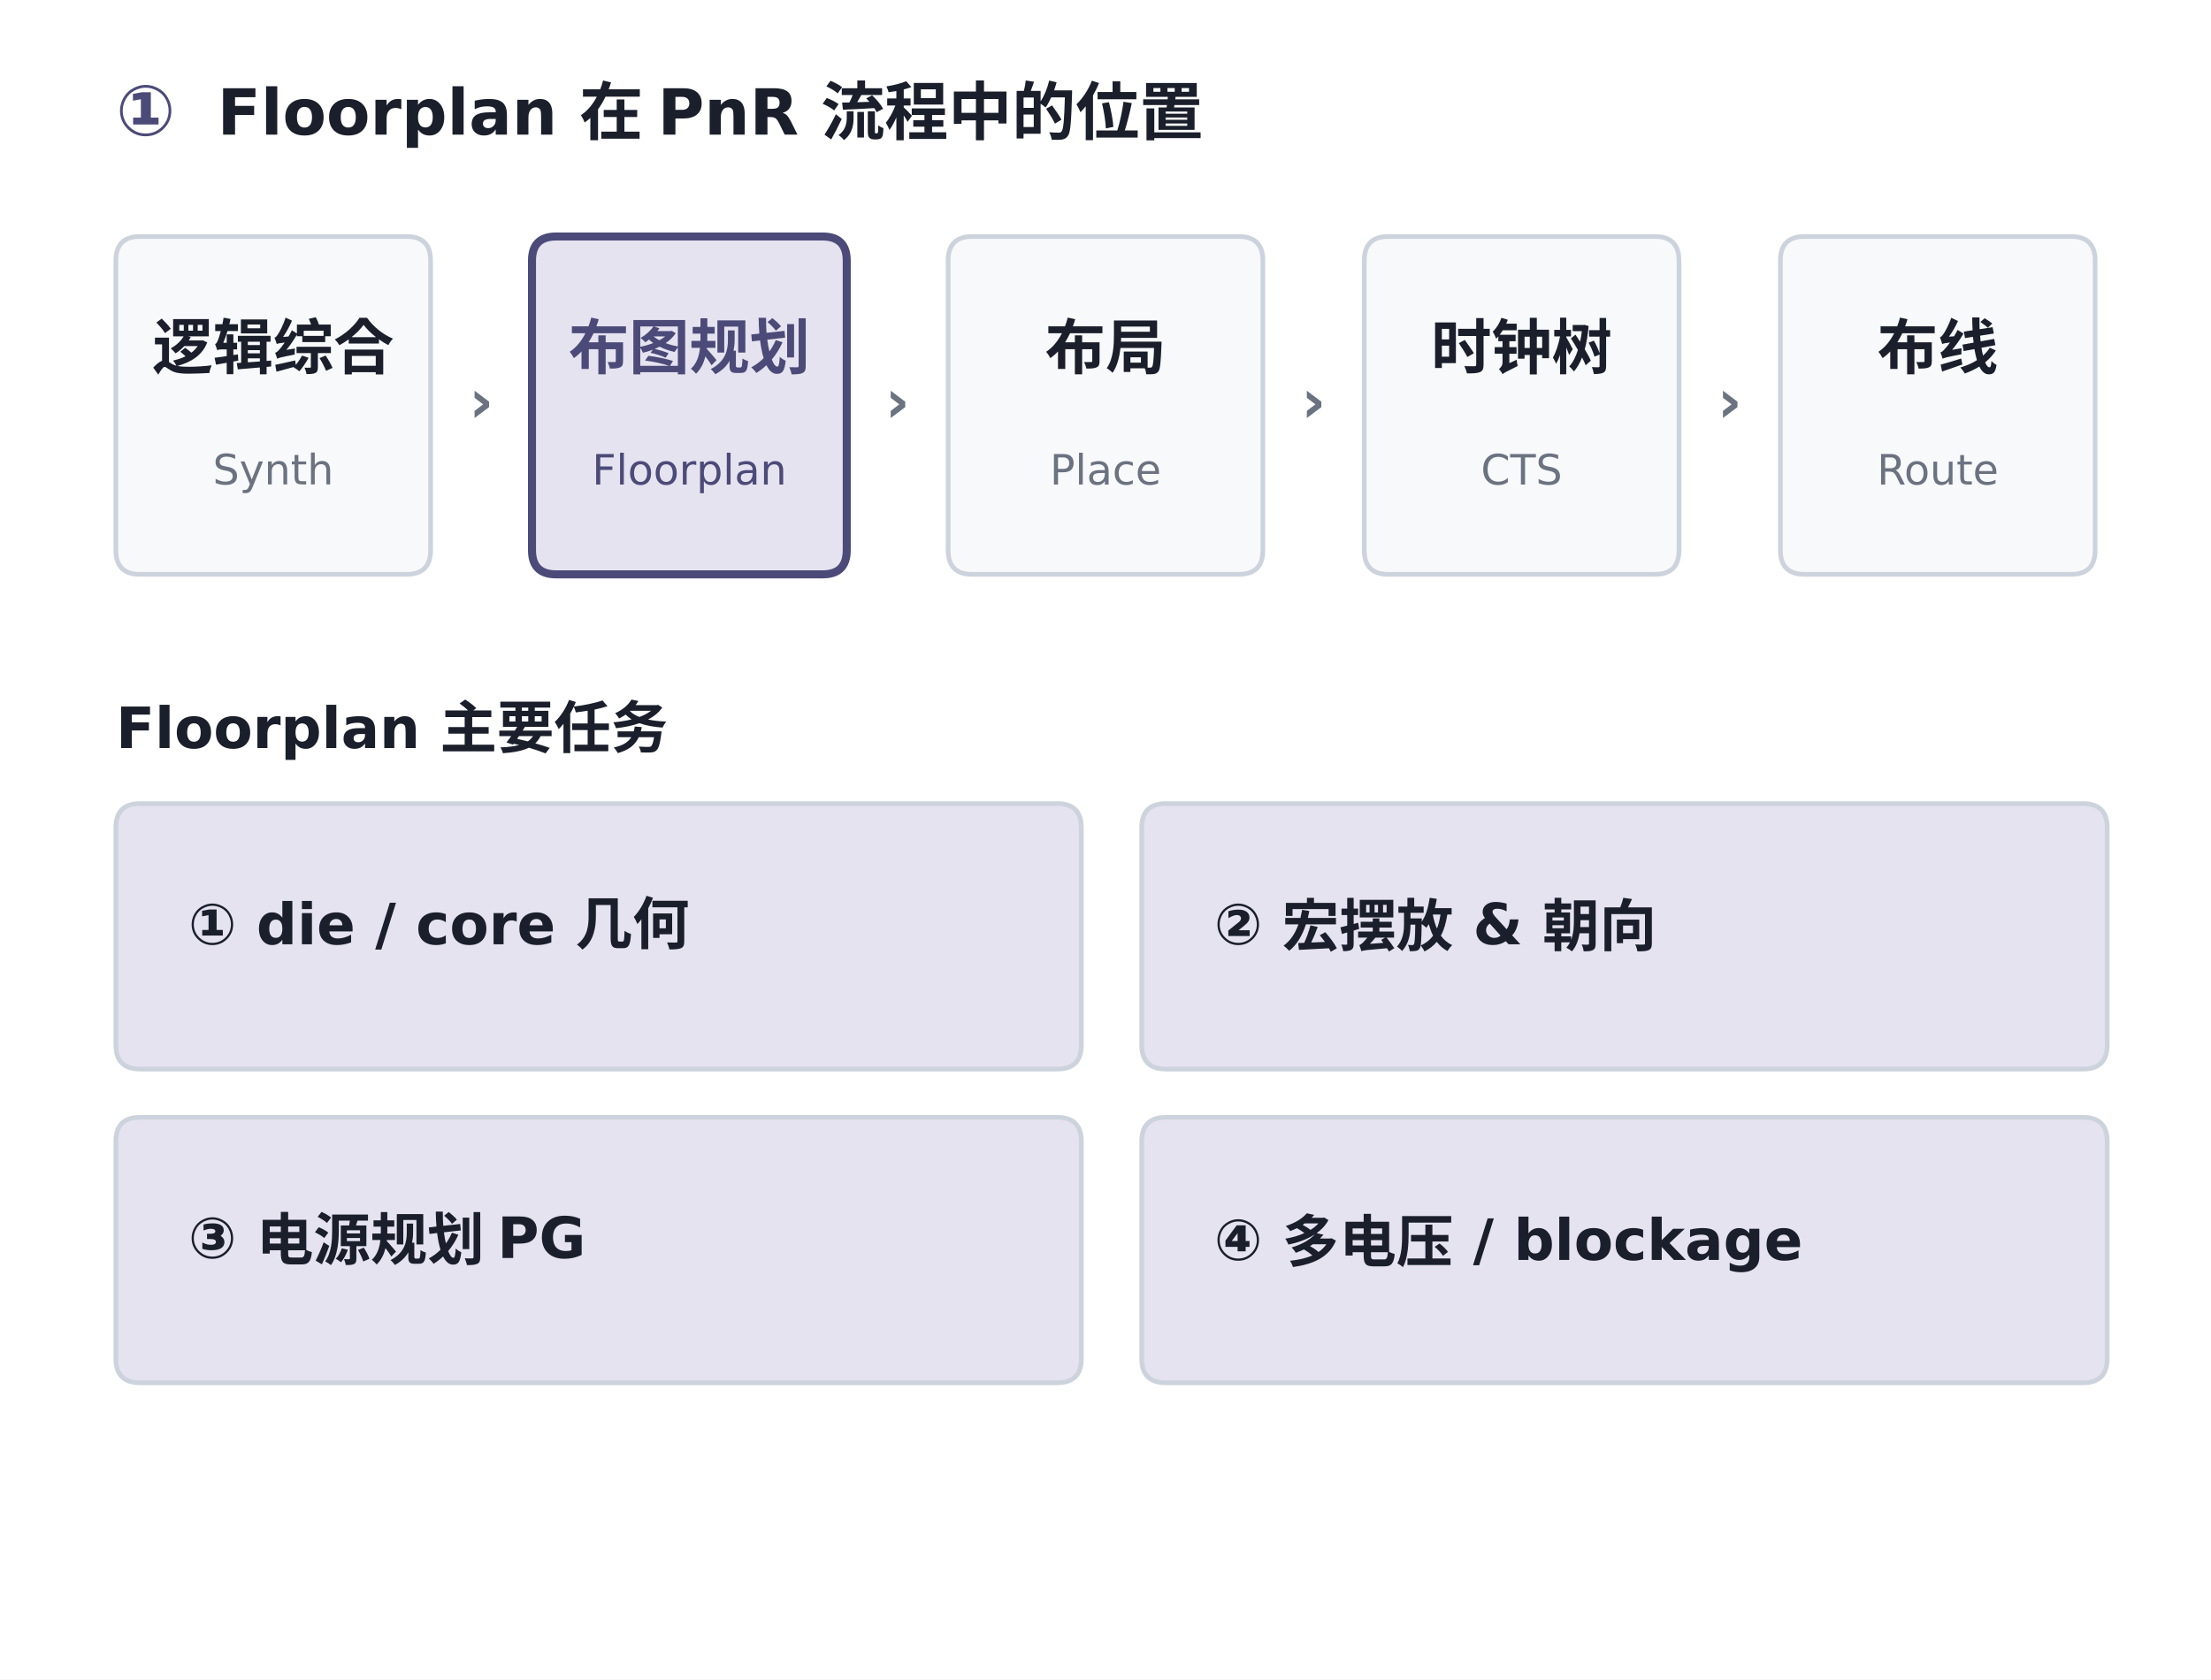
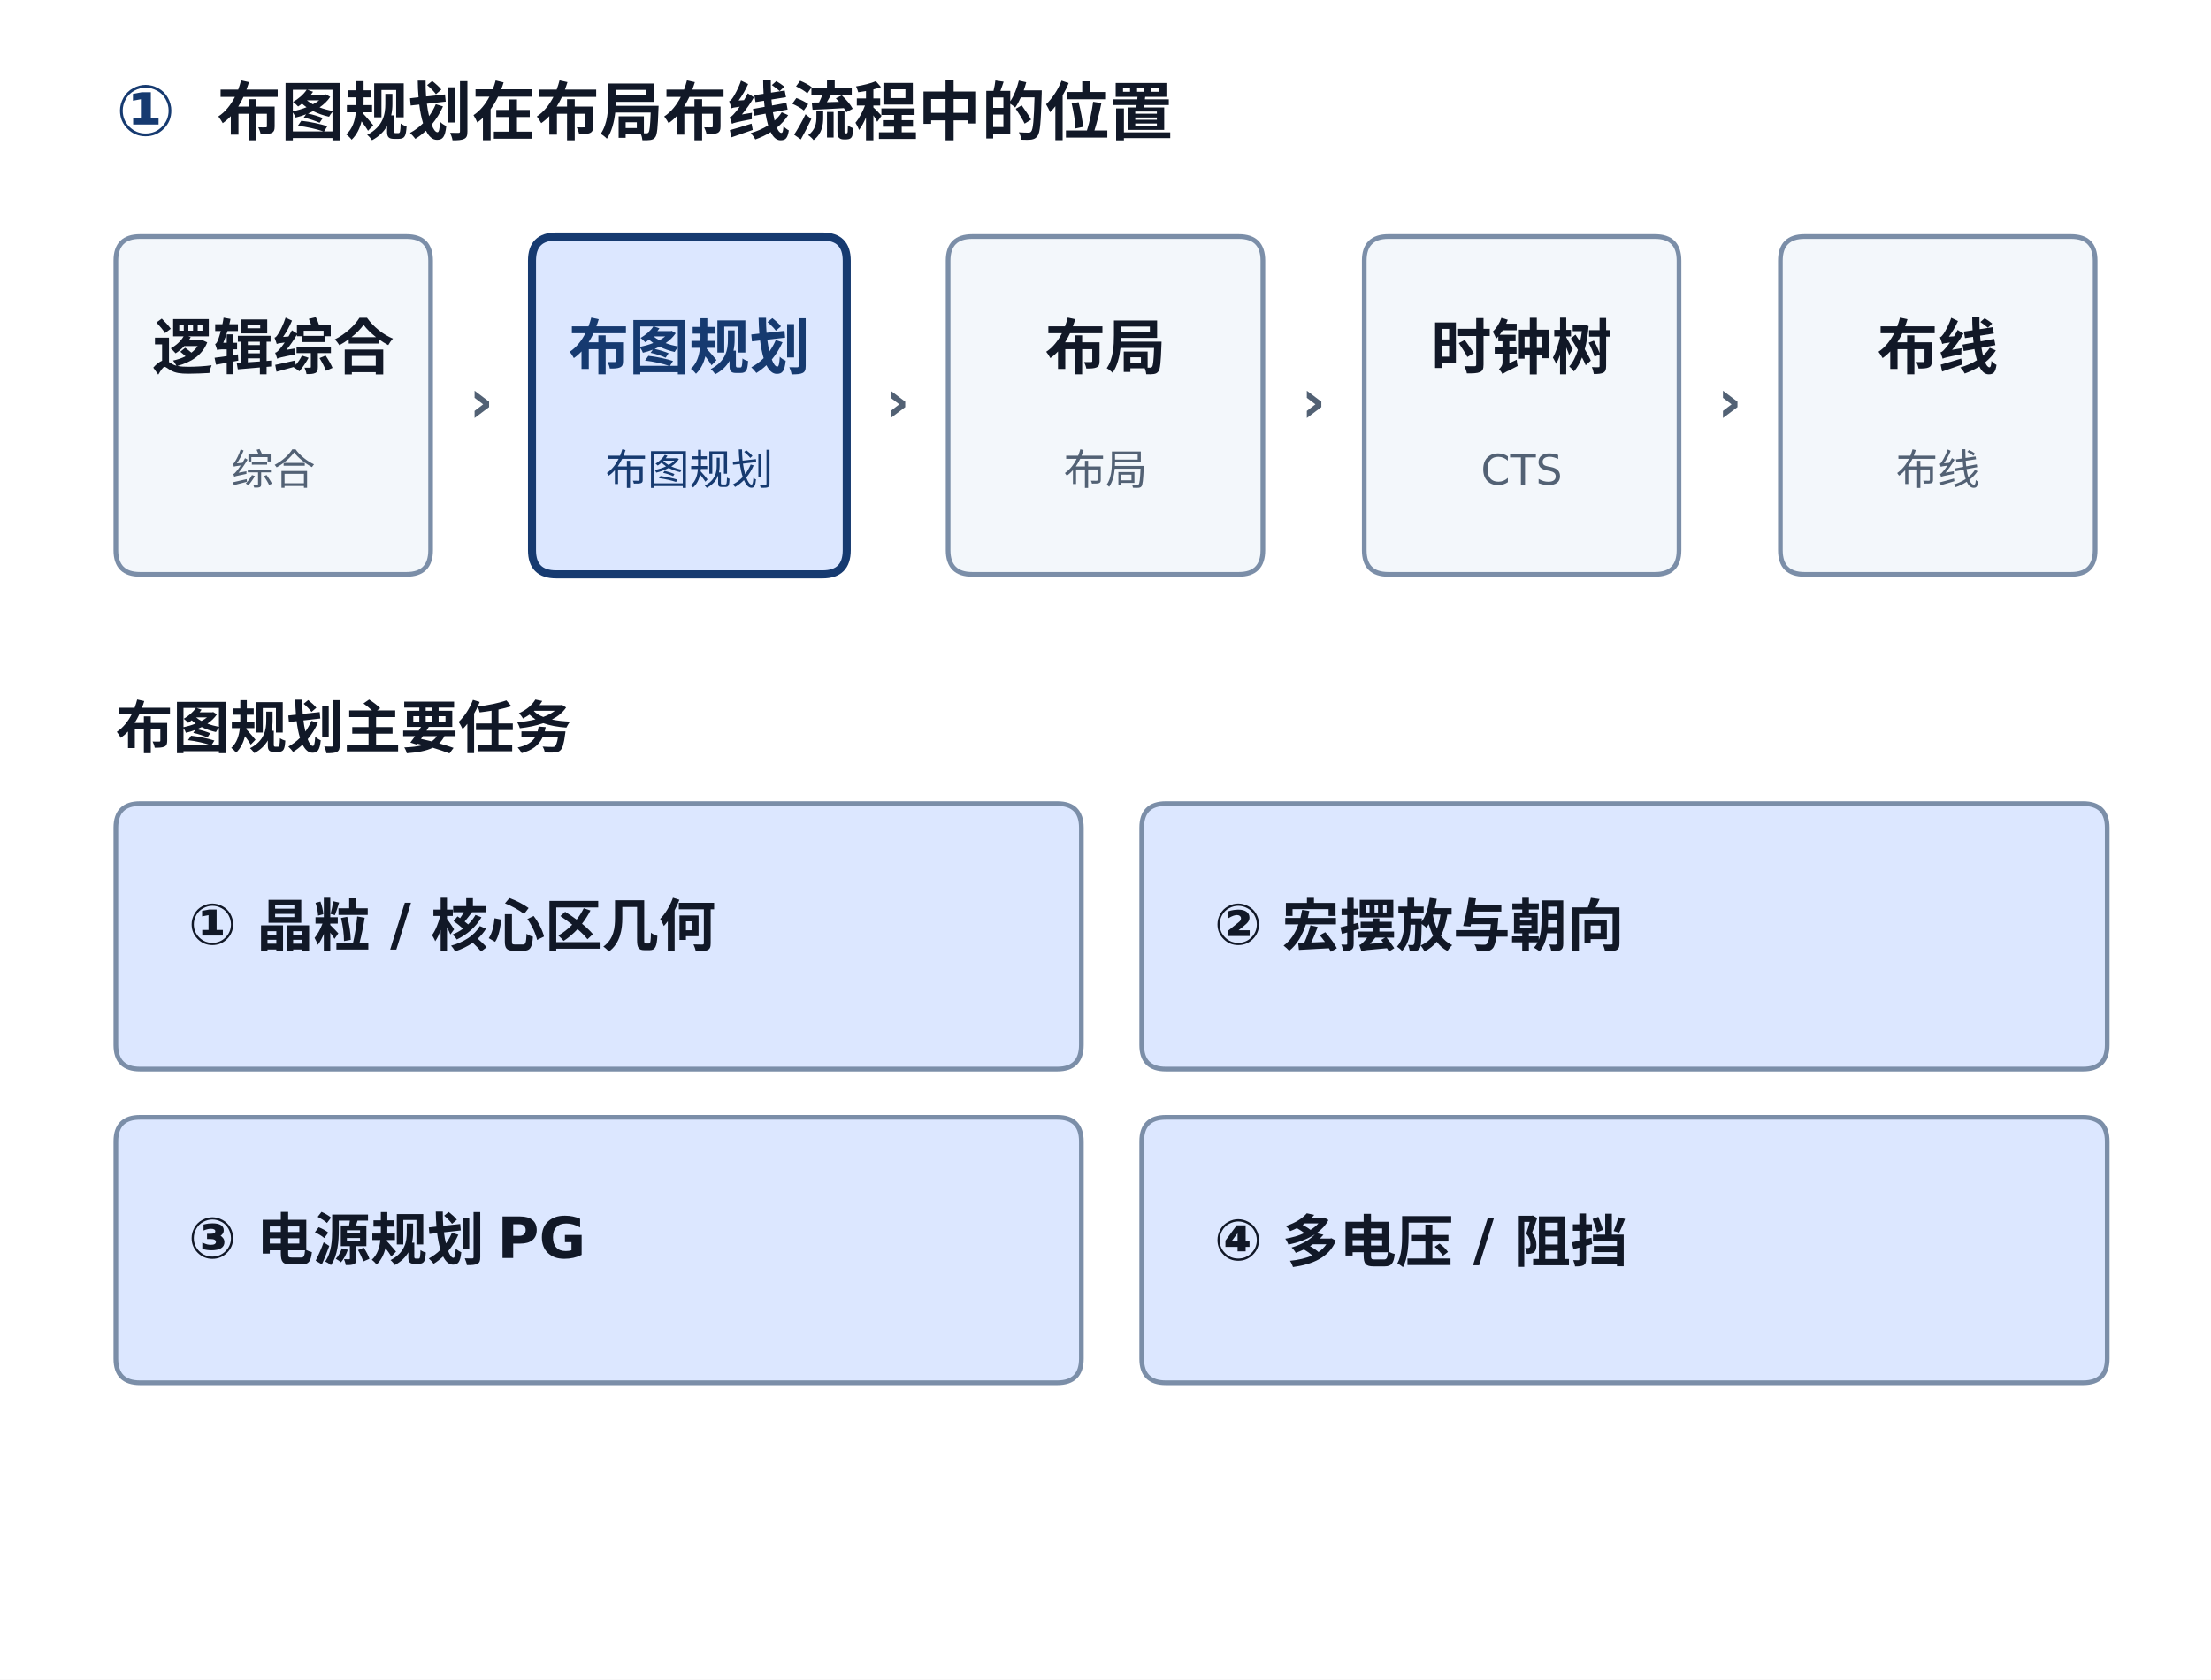
<svg xmlns="http://www.w3.org/2000/svg" width="659.52pt" height="501.12pt" viewBox="0 0 659.52 501.12" version="1.1">
  <defs>
    <style type="text/css">*{stroke-linejoin: round; stroke-linecap: butt}</style>
  </defs>
  <g id="figure_1">
    <g id="patch_1">
      <path d="M 0 501.12  L 659.52 501.12  L 659.52 0  L 0 0  z " style="fill: #ffffff" />
    </g>
    <g id="axes_1">
      <g id="patch_2">
        <path d="M 5.76 495.36  L 653.76 495.36  L 653.76 5.76  L 5.76 5.76  z " clip-path="url(#p849e6fc4e3)" style="fill: #ffffff" />
      </g>
      <g id="patch_3">
-         <path d="M 41.76 171.36  L 121.248 171.36  Q 128.448 171.36 128.448 164.16  L 128.448 77.76  Q 128.448 70.56 121.248 70.56  L 41.76 70.56  Q 34.56 70.56 34.56 77.76  L 34.56 164.16  Q 34.56 171.36 41.76 171.36  z " clip-path="url(#p849e6fc4e3)" style="fill: #f8f9fb; stroke: #cdd3dc; stroke-width: 1.4; stroke-linejoin: miter" />
+         <path d="M 41.76 171.36  L 121.248 171.36  Q 128.448 171.36 128.448 164.16  L 128.448 77.76  Q 128.448 70.56 121.248 70.56  L 41.76 70.56  Q 34.56 70.56 34.56 77.76  L 34.56 164.16  Q 34.56 171.36 41.76 171.36  z " clip-path="url(#p849e6fc4e3)" style="fill: #F3F7FB; stroke: #7B8EA8; stroke-width: 1.4; stroke-linejoin: miter" />
      </g>
      <g id="patch_4">
-         <path d="M 165.888 171.36  L 245.376 171.36  Q 252.576 171.36 252.576 164.16  L 252.576 77.76  Q 252.576 70.56 245.376 70.56  L 165.888 70.56  Q 158.688 70.56 158.688 77.76  L 158.688 164.16  Q 158.688 171.36 165.888 171.36  z " clip-path="url(#p849e6fc4e3)" style="fill: #e5e3ef; stroke: #4c4a78; stroke-width: 2.4; stroke-linejoin: miter" />
+         <path d="M 165.888 171.36  L 245.376 171.36  Q 252.576 171.36 252.576 164.16  L 252.576 77.76  Q 252.576 70.56 245.376 70.56  L 165.888 70.56  Q 158.688 70.56 158.688 77.76  L 158.688 164.16  Q 158.688 171.36 165.888 171.36  z " clip-path="url(#p849e6fc4e3)" style="fill: #DCE7FF; stroke: #163A70; stroke-width: 2.4; stroke-linejoin: miter" />
      </g>
      <g id="patch_5">
-         <path d="M 290.016 171.36  L 369.504 171.36  Q 376.704 171.36 376.704 164.16  L 376.704 77.76  Q 376.704 70.56 369.504 70.56  L 290.016 70.56  Q 282.816 70.56 282.816 77.76  L 282.816 164.16  Q 282.816 171.36 290.016 171.36  z " clip-path="url(#p849e6fc4e3)" style="fill: #f8f9fb; stroke: #cdd3dc; stroke-width: 1.4; stroke-linejoin: miter" />
+         <path d="M 290.016 171.36  L 369.504 171.36  Q 376.704 171.36 376.704 164.16  L 376.704 77.76  Q 376.704 70.56 369.504 70.56  L 290.016 70.56  Q 282.816 70.56 282.816 77.76  L 282.816 164.16  Q 282.816 171.36 290.016 171.36  z " clip-path="url(#p849e6fc4e3)" style="fill: #F3F7FB; stroke: #7B8EA8; stroke-width: 1.4; stroke-linejoin: miter" />
      </g>
      <g id="patch_6">
-         <path d="M 414.144 171.36  L 493.632 171.36  Q 500.832 171.36 500.832 164.16  L 500.832 77.76  Q 500.832 70.56 493.632 70.56  L 414.144 70.56  Q 406.944 70.56 406.944 77.76  L 406.944 164.16  Q 406.944 171.36 414.144 171.36  z " clip-path="url(#p849e6fc4e3)" style="fill: #f8f9fb; stroke: #cdd3dc; stroke-width: 1.4; stroke-linejoin: miter" />
+         <path d="M 414.144 171.36  L 493.632 171.36  Q 500.832 171.36 500.832 164.16  L 500.832 77.76  Q 500.832 70.56 493.632 70.56  L 414.144 70.56  Q 406.944 70.56 406.944 77.76  L 406.944 164.16  Q 406.944 171.36 414.144 171.36  z " clip-path="url(#p849e6fc4e3)" style="fill: #F3F7FB; stroke: #7B8EA8; stroke-width: 1.4; stroke-linejoin: miter" />
      </g>
      <g id="patch_7">
-         <path d="M 538.272 171.36  L 617.76 171.36  Q 624.96 171.36 624.96 164.16  L 624.96 77.76  Q 624.96 70.56 617.76 70.56  L 538.272 70.56  Q 531.072 70.56 531.072 77.76  L 531.072 164.16  Q 531.072 171.36 538.272 171.36  z " clip-path="url(#p849e6fc4e3)" style="fill: #f8f9fb; stroke: #cdd3dc; stroke-width: 1.4; stroke-linejoin: miter" />
+         <path d="M 538.272 171.36  L 617.76 171.36  Q 624.96 171.36 624.96 164.16  L 624.96 77.76  Q 624.96 70.56 617.76 70.56  L 538.272 70.56  Q 531.072 70.56 531.072 77.76  L 531.072 164.16  Q 531.072 171.36 538.272 171.36  z " clip-path="url(#p849e6fc4e3)" style="fill: #F3F7FB; stroke: #7B8EA8; stroke-width: 1.4; stroke-linejoin: miter" />
      </g>
      <g id="patch_8">
-         <path d="M 41.76 318.96  L 315.36 318.96  Q 322.56 318.96 322.56 311.76  L 322.56 246.96  Q 322.56 239.76 315.36 239.76  L 41.76 239.76  Q 34.56 239.76 34.56 246.96  L 34.56 311.76  Q 34.56 318.96 41.76 318.96  z " clip-path="url(#p849e6fc4e3)" style="fill: #e5e3ef; stroke: #cdd3dc; stroke-width: 1.4; stroke-linejoin: miter" />
+         <path d="M 41.76 318.96  L 315.36 318.96  Q 322.56 318.96 322.56 311.76  L 322.56 246.96  Q 322.56 239.76 315.36 239.76  L 41.76 239.76  Q 34.56 239.76 34.56 246.96  L 34.56 311.76  Q 34.56 318.96 41.76 318.96  z " clip-path="url(#p849e6fc4e3)" style="fill: #DCE7FF; stroke: #7B8EA8; stroke-width: 1.4; stroke-linejoin: miter" />
      </g>
      <g id="patch_9">
-         <path d="M 347.76 318.96  L 621.36 318.96  Q 628.56 318.96 628.56 311.76  L 628.56 246.96  Q 628.56 239.76 621.36 239.76  L 347.76 239.76  Q 340.56 239.76 340.56 246.96  L 340.56 311.76  Q 340.56 318.96 347.76 318.96  z " clip-path="url(#p849e6fc4e3)" style="fill: #e5e3ef; stroke: #cdd3dc; stroke-width: 1.4; stroke-linejoin: miter" />
+         <path d="M 347.76 318.96  L 621.36 318.96  Q 628.56 318.96 628.56 311.76  L 628.56 246.96  Q 628.56 239.76 621.36 239.76  L 347.76 239.76  Q 340.56 239.76 340.56 246.96  L 340.56 311.76  Q 340.56 318.96 347.76 318.96  z " clip-path="url(#p849e6fc4e3)" style="fill: #DCE7FF; stroke: #7B8EA8; stroke-width: 1.4; stroke-linejoin: miter" />
      </g>
      <g id="patch_10">
-         <path d="M 41.76 412.56  L 315.36 412.56  Q 322.56 412.56 322.56 405.36  L 322.56 340.56  Q 322.56 333.36 315.36 333.36  L 41.76 333.36  Q 34.56 333.36 34.56 340.56  L 34.56 405.36  Q 34.56 412.56 41.76 412.56  z " clip-path="url(#p849e6fc4e3)" style="fill: #e5e3ef; stroke: #cdd3dc; stroke-width: 1.4; stroke-linejoin: miter" />
+         <path d="M 41.76 412.56  L 315.36 412.56  Q 322.56 412.56 322.56 405.36  L 322.56 340.56  Q 322.56 333.36 315.36 333.36  L 41.76 333.36  Q 34.56 333.36 34.56 340.56  L 34.56 405.36  Q 34.56 412.56 41.76 412.56  z " clip-path="url(#p849e6fc4e3)" style="fill: #DCE7FF; stroke: #7B8EA8; stroke-width: 1.4; stroke-linejoin: miter" />
      </g>
      <g id="patch_11">
-         <path d="M 347.76 412.56  L 621.36 412.56  Q 628.56 412.56 628.56 405.36  L 628.56 340.56  Q 628.56 333.36 621.36 333.36  L 347.76 333.36  Q 340.56 333.36 340.56 340.56  L 340.56 405.36  Q 340.56 412.56 347.76 412.56  z " clip-path="url(#p849e6fc4e3)" style="fill: #e5e3ef; stroke: #cdd3dc; stroke-width: 1.4; stroke-linejoin: miter" />
+         <path d="M 347.76 412.56  L 621.36 412.56  Q 628.56 412.56 628.56 405.36  L 628.56 340.56  Q 628.56 333.36 621.36 333.36  L 347.76 333.36  Q 340.56 333.36 340.56 340.56  L 340.56 405.36  Q 340.56 412.56 347.76 412.56  z " clip-path="url(#p849e6fc4e3)" style="fill: #DCE7FF; stroke: #7B8EA8; stroke-width: 1.4; stroke-linejoin: miter" />
      </g>
      <g id="text_1">
-         <text style="font-weight: 700; font-size: 18px; font-family: 'Microsoft YaHei', 'Microsoft YaHei UI', 'SimHei', 'Segoe UI', 'DejaVu Sans', sans-serif; text-anchor: middle; fill: #1a1f2b" x="81.504" y="110.077" transform="rotate(-0 81.504 110.077)">逻辑综合</text>
+         <text style="font-weight: 700; font-size: 18px; font-family: 'Microsoft YaHei', 'Microsoft YaHei UI', 'SimHei', 'Segoe UI', 'DejaVu Sans', sans-serif; text-anchor: middle; fill: #111827" x="81.504" y="110.077" transform="rotate(-0 81.504 110.077)">逻辑综合</text>
      </g>
      <g id="text_2">
-         <text style="font-size: 12.5px; font-family: 'Microsoft YaHei', 'Microsoft YaHei UI', 'SimHei', 'Segoe UI', 'DejaVu Sans', sans-serif; text-anchor: middle; fill: #6b7280" x="81.504" y="144.526" transform="rotate(-0 81.504 144.5263)">Synth</text>
+         <text style="font-size: 12.5px; font-family: 'Microsoft YaHei', 'Microsoft YaHei UI', 'SimHei', 'Segoe UI', 'DejaVu Sans', sans-serif; text-anchor: middle; fill: #526174" x="81.504" y="144.526" transform="rotate(-0 81.504 144.5263)">综合</text>
      </g>
      <g id="text_3">
-         <text style="font-weight: 700; font-size: 18px; font-family: 'Microsoft YaHei', 'Microsoft YaHei UI', 'SimHei', 'Segoe UI', 'DejaVu Sans', sans-serif; text-anchor: middle; fill: #4c4a78" x="205.632" y="110.077" transform="rotate(-0 205.632 110.077)">布图规划</text>
+         <text style="font-weight: 700; font-size: 18px; font-family: 'Microsoft YaHei', 'Microsoft YaHei UI', 'SimHei', 'Segoe UI', 'DejaVu Sans', sans-serif; text-anchor: middle; fill: #163A70" x="205.632" y="110.077" transform="rotate(-0 205.632 110.077)">布图规划</text>
      </g>
      <g id="text_4">
-         <text style="font-size: 12.5px; font-family: 'Microsoft YaHei', 'Microsoft YaHei UI', 'SimHei', 'Segoe UI', 'DejaVu Sans', sans-serif; text-anchor: middle; fill: #4c4a78" x="205.632" y="144.562" transform="rotate(-0 205.632 144.5624)">Floorplan</text>
+         <text style="font-size: 12.5px; font-family: 'Microsoft YaHei', 'Microsoft YaHei UI', 'SimHei', 'Segoe UI', 'DejaVu Sans', sans-serif; text-anchor: middle; fill: #163A70" x="205.632" y="144.562" transform="rotate(-0 205.632 144.5624)">布图规划</text>
      </g>
      <g id="text_5">
-         <text style="font-weight: 700; font-size: 18px; font-family: 'Microsoft YaHei', 'Microsoft YaHei UI', 'SimHei', 'Segoe UI', 'DejaVu Sans', sans-serif; text-anchor: middle; fill: #1a1f2b" x="329.76" y="110.077" transform="rotate(-0 329.76 110.077)">布局</text>
+         <text style="font-weight: 700; font-size: 18px; font-family: 'Microsoft YaHei', 'Microsoft YaHei UI', 'SimHei', 'Segoe UI', 'DejaVu Sans', sans-serif; text-anchor: middle; fill: #111827" x="329.76" y="110.077" transform="rotate(-0 329.76 110.077)">布局</text>
      </g>
      <g id="text_6">
-         <text style="font-size: 12.5px; font-family: 'Microsoft YaHei', 'Microsoft YaHei UI', 'SimHei', 'Segoe UI', 'DejaVu Sans', sans-serif; text-anchor: middle; fill: #6b7280" x="329.76" y="144.562" transform="rotate(-0 329.76 144.5624)">Place</text>
+         <text style="font-size: 12.5px; font-family: 'Microsoft YaHei', 'Microsoft YaHei UI', 'SimHei', 'Segoe UI', 'DejaVu Sans', sans-serif; text-anchor: middle; fill: #526174" x="329.76" y="144.562" transform="rotate(-0 329.76 144.5624)">布局</text>
      </g>
      <g id="text_7">
-         <text style="font-weight: 700; font-size: 18px; font-family: 'Microsoft YaHei', 'Microsoft YaHei UI', 'SimHei', 'Segoe UI', 'DejaVu Sans', sans-serif; text-anchor: middle; fill: #1a1f2b" x="453.888" y="110.077" transform="rotate(-0 453.888 110.077)">时钟树</text>
+         <text style="font-weight: 700; font-size: 18px; font-family: 'Microsoft YaHei', 'Microsoft YaHei UI', 'SimHei', 'Segoe UI', 'DejaVu Sans', sans-serif; text-anchor: middle; fill: #111827" x="453.888" y="110.077" transform="rotate(-0 453.888 110.077)">时钟树</text>
      </g>
      <g id="text_8">
-         <text style="font-size: 12.5px; font-family: 'Microsoft YaHei', 'Microsoft YaHei UI', 'SimHei', 'Segoe UI', 'DejaVu Sans', sans-serif; text-anchor: middle; fill: #6b7280" x="453.888" y="144.562" transform="rotate(-0 453.888 144.5624)">CTS</text>
+         <text style="font-size: 12.5px; font-family: 'Microsoft YaHei', 'Microsoft YaHei UI', 'SimHei', 'Segoe UI', 'DejaVu Sans', sans-serif; text-anchor: middle; fill: #526174" x="453.888" y="144.562" transform="rotate(-0 453.888 144.5624)">CTS</text>
      </g>
      <g id="text_9">
-         <text style="font-weight: 700; font-size: 18px; font-family: 'Microsoft YaHei', 'Microsoft YaHei UI', 'SimHei', 'Segoe UI', 'DejaVu Sans', sans-serif; text-anchor: middle; fill: #1a1f2b" x="578.016" y="110.077" transform="rotate(-0 578.016 110.077)">布线</text>
+         <text style="font-weight: 700; font-size: 18px; font-family: 'Microsoft YaHei', 'Microsoft YaHei UI', 'SimHei', 'Segoe UI', 'DejaVu Sans', sans-serif; text-anchor: middle; fill: #111827" x="578.016" y="110.077" transform="rotate(-0 578.016 110.077)">布线</text>
      </g>
      <g id="text_10">
-         <text style="font-size: 12.5px; font-family: 'Microsoft YaHei', 'Microsoft YaHei UI', 'SimHei', 'Segoe UI', 'DejaVu Sans', sans-serif; text-anchor: middle; fill: #6b7280" x="578.016" y="144.562" transform="rotate(-0 578.016 144.5624)">Route</text>
+         <text style="font-size: 12.5px; font-family: 'Microsoft YaHei', 'Microsoft YaHei UI', 'SimHei', 'Segoe UI', 'DejaVu Sans', sans-serif; text-anchor: middle; fill: #526174" x="578.016" y="144.562" transform="rotate(-0 578.016 144.5624)">布线</text>
      </g>
      <g id="text_11">
-         <text style="font-weight: 700; font-size: 17px; font-family: 'Microsoft YaHei', 'Microsoft YaHei UI', 'SimHei', 'Segoe UI', 'DejaVu Sans', sans-serif; text-anchor: start; fill: #1a1f2b" x="34.56" y="223.19" transform="rotate(-0 34.56 223.1896)">Floorplan 主要任务</text>
+         <text style="font-weight: 700; font-size: 17px; font-family: 'Microsoft YaHei', 'Microsoft YaHei UI', 'SimHei', 'Segoe UI', 'DejaVu Sans', sans-serif; text-anchor: start; fill: #111827" x="34.56" y="223.19" transform="rotate(-0 34.56 223.1896)">布图规划主要任务</text>
      </g>
      <g id="text_12">
-         <text style="font-weight: 700; font-size: 17px; font-family: 'Microsoft YaHei', 'Microsoft YaHei UI', 'SimHei', 'Segoe UI', 'DejaVu Sans', sans-serif; text-anchor: start; fill: #1a1f2b" x="56.16" y="281.729" transform="rotate(-0 56.16 281.7294)">① die / core 几何</text>
+         <text style="font-weight: 700; font-size: 17px; font-family: 'Microsoft YaHei', 'Microsoft YaHei UI', 'SimHei', 'Segoe UI', 'DejaVu Sans', sans-serif; text-anchor: start; fill: #111827" x="56.16" y="281.729" transform="rotate(-0 56.16 281.7294)">① 晶粒 / 核心区几何</text>
      </g>
      <g id="text_13">
-         <text style="font-weight: 700; font-size: 17px; font-family: 'Microsoft YaHei', 'Microsoft YaHei UI', 'SimHei', 'Segoe UI', 'DejaVu Sans', sans-serif; text-anchor: start; fill: #1a1f2b" x="362.16" y="281.729" transform="rotate(-0 362.16 281.7294)">② 宏摆放 &amp; 朝向</text>
+         <text style="font-weight: 700; font-size: 17px; font-family: 'Microsoft YaHei', 'Microsoft YaHei UI', 'SimHei', 'Segoe UI', 'DejaVu Sans', sans-serif; text-anchor: start; fill: #111827" x="362.16" y="281.729" transform="rotate(-0 362.16 281.7294)">② 宏摆放与朝向</text>
      </g>
      <g id="text_14">
-         <text style="font-weight: 700; font-size: 17px; font-family: 'Microsoft YaHei', 'Microsoft YaHei UI', 'SimHei', 'Segoe UI', 'DejaVu Sans', sans-serif; text-anchor: start; fill: #1a1f2b" x="56.16" y="375.329" transform="rotate(-0 56.16 375.3294)">③ 电源规划 PG</text>
+         <text style="font-weight: 700; font-size: 17px; font-family: 'Microsoft YaHei', 'Microsoft YaHei UI', 'SimHei', 'Segoe UI', 'DejaVu Sans', sans-serif; text-anchor: start; fill: #111827" x="56.16" y="375.329" transform="rotate(-0 56.16 375.3294)">③ 电源规划 PG</text>
      </g>
      <g id="text_15">
-         <text style="font-weight: 700; font-size: 17px; font-family: 'Microsoft YaHei', 'Microsoft YaHei UI', 'SimHei', 'Segoe UI', 'DejaVu Sans', sans-serif; text-anchor: start; fill: #1a1f2b" x="362.16" y="375.908" transform="rotate(-0 362.16 375.9084)">④ 多电压 / blockage</text>
+         <text style="font-weight: 700; font-size: 17px; font-family: 'Microsoft YaHei', 'Microsoft YaHei UI', 'SimHei', 'Segoe UI', 'DejaVu Sans', sans-serif; text-anchor: start; fill: #111827" x="362.16" y="375.908" transform="rotate(-0 362.16 375.9084)">④ 多电压 / 阻挡</text>
      </g>
      <g id="text_16">
-         <text style="font-weight: 700; font-size: 18px; font-family: 'Microsoft YaHei', 'Microsoft YaHei UI', 'SimHei', 'Segoe UI', 'DejaVu Sans', sans-serif; text-anchor: middle; fill: #6b7280" x="143.568" y="125.917" transform="rotate(-0 143.568 125.917)">›</text>
+         <text style="font-weight: 700; font-size: 18px; font-family: 'Microsoft YaHei', 'Microsoft YaHei UI', 'SimHei', 'Segoe UI', 'DejaVu Sans', sans-serif; text-anchor: middle; fill: #526174" x="143.568" y="125.917" transform="rotate(-0 143.568 125.917)">›</text>
      </g>
      <g id="text_17">
-         <text style="font-weight: 700; font-size: 18px; font-family: 'Microsoft YaHei', 'Microsoft YaHei UI', 'SimHei', 'Segoe UI', 'DejaVu Sans', sans-serif; text-anchor: middle; fill: #6b7280" x="267.696" y="125.917" transform="rotate(-0 267.696 125.917)">›</text>
+         <text style="font-weight: 700; font-size: 18px; font-family: 'Microsoft YaHei', 'Microsoft YaHei UI', 'SimHei', 'Segoe UI', 'DejaVu Sans', sans-serif; text-anchor: middle; fill: #526174" x="267.696" y="125.917" transform="rotate(-0 267.696 125.917)">›</text>
      </g>
      <g id="text_18">
-         <text style="font-weight: 700; font-size: 18px; font-family: 'Microsoft YaHei', 'Microsoft YaHei UI', 'SimHei', 'Segoe UI', 'DejaVu Sans', sans-serif; text-anchor: middle; fill: #6b7280" x="391.824" y="125.917" transform="rotate(-0 391.824 125.917)">›</text>
+         <text style="font-weight: 700; font-size: 18px; font-family: 'Microsoft YaHei', 'Microsoft YaHei UI', 'SimHei', 'Segoe UI', 'DejaVu Sans', sans-serif; text-anchor: middle; fill: #526174" x="391.824" y="125.917" transform="rotate(-0 391.824 125.917)">›</text>
      </g>
      <g id="text_19">
-         <text style="font-weight: 700; font-size: 18px; font-family: 'Microsoft YaHei', 'Microsoft YaHei UI', 'SimHei', 'Segoe UI', 'DejaVu Sans', sans-serif; text-anchor: middle; fill: #6b7280" x="515.952" y="125.917" transform="rotate(-0 515.952 125.917)">›</text>
+         <text style="font-weight: 700; font-size: 18px; font-family: 'Microsoft YaHei', 'Microsoft YaHei UI', 'SimHei', 'Segoe UI', 'DejaVu Sans', sans-serif; text-anchor: middle; fill: #526174" x="515.952" y="125.917" transform="rotate(-0 515.952 125.917)">›</text>
      </g>
      <g id="text_20">
-         <text style="font-weight: 700; font-size: 21px; font-family: 'Microsoft YaHei', 'Microsoft YaHei UI', 'SimHei', 'Segoe UI', 'DejaVu Sans', sans-serif; text-anchor: start; fill: #4c4a78" x="34.56" y="40.343" transform="rotate(-0 34.56 40.3432)">①</text>
+         <text style="font-weight: 700; font-size: 21px; font-family: 'Microsoft YaHei', 'Microsoft YaHei UI', 'SimHei', 'Segoe UI', 'DejaVu Sans', sans-serif; text-anchor: start; fill: #163A70" x="34.56" y="40.343" transform="rotate(-0 34.56 40.3432)">①</text>
      </g>
      <g id="text_21">
-         <text style="font-weight: 700; font-size: 19px; font-family: 'Microsoft YaHei', 'Microsoft YaHei UI', 'SimHei', 'Segoe UI', 'DejaVu Sans', sans-serif; text-anchor: start; fill: #1a1f2b" x="64.8" y="40.164" transform="rotate(-0 64.8 40.16352)">Floorplan 在 PnR 流程中的位置</text>
+         <text style="font-weight: 700; font-size: 19px; font-family: 'Microsoft YaHei', 'Microsoft YaHei UI', 'SimHei', 'Segoe UI', 'DejaVu Sans', sans-serif; text-anchor: start; fill: #111827" x="64.8" y="40.164" transform="rotate(-0 64.8 40.16352)">布图规划在布局布线流程中的位置</text>
      </g>
    </g>
  </g>
  <defs>
    <clipPath id="p849e6fc4e3">
      <rect x="5.76" y="5.76" width="648" height="489.6" />
    </clipPath>
  </defs>
</svg>
